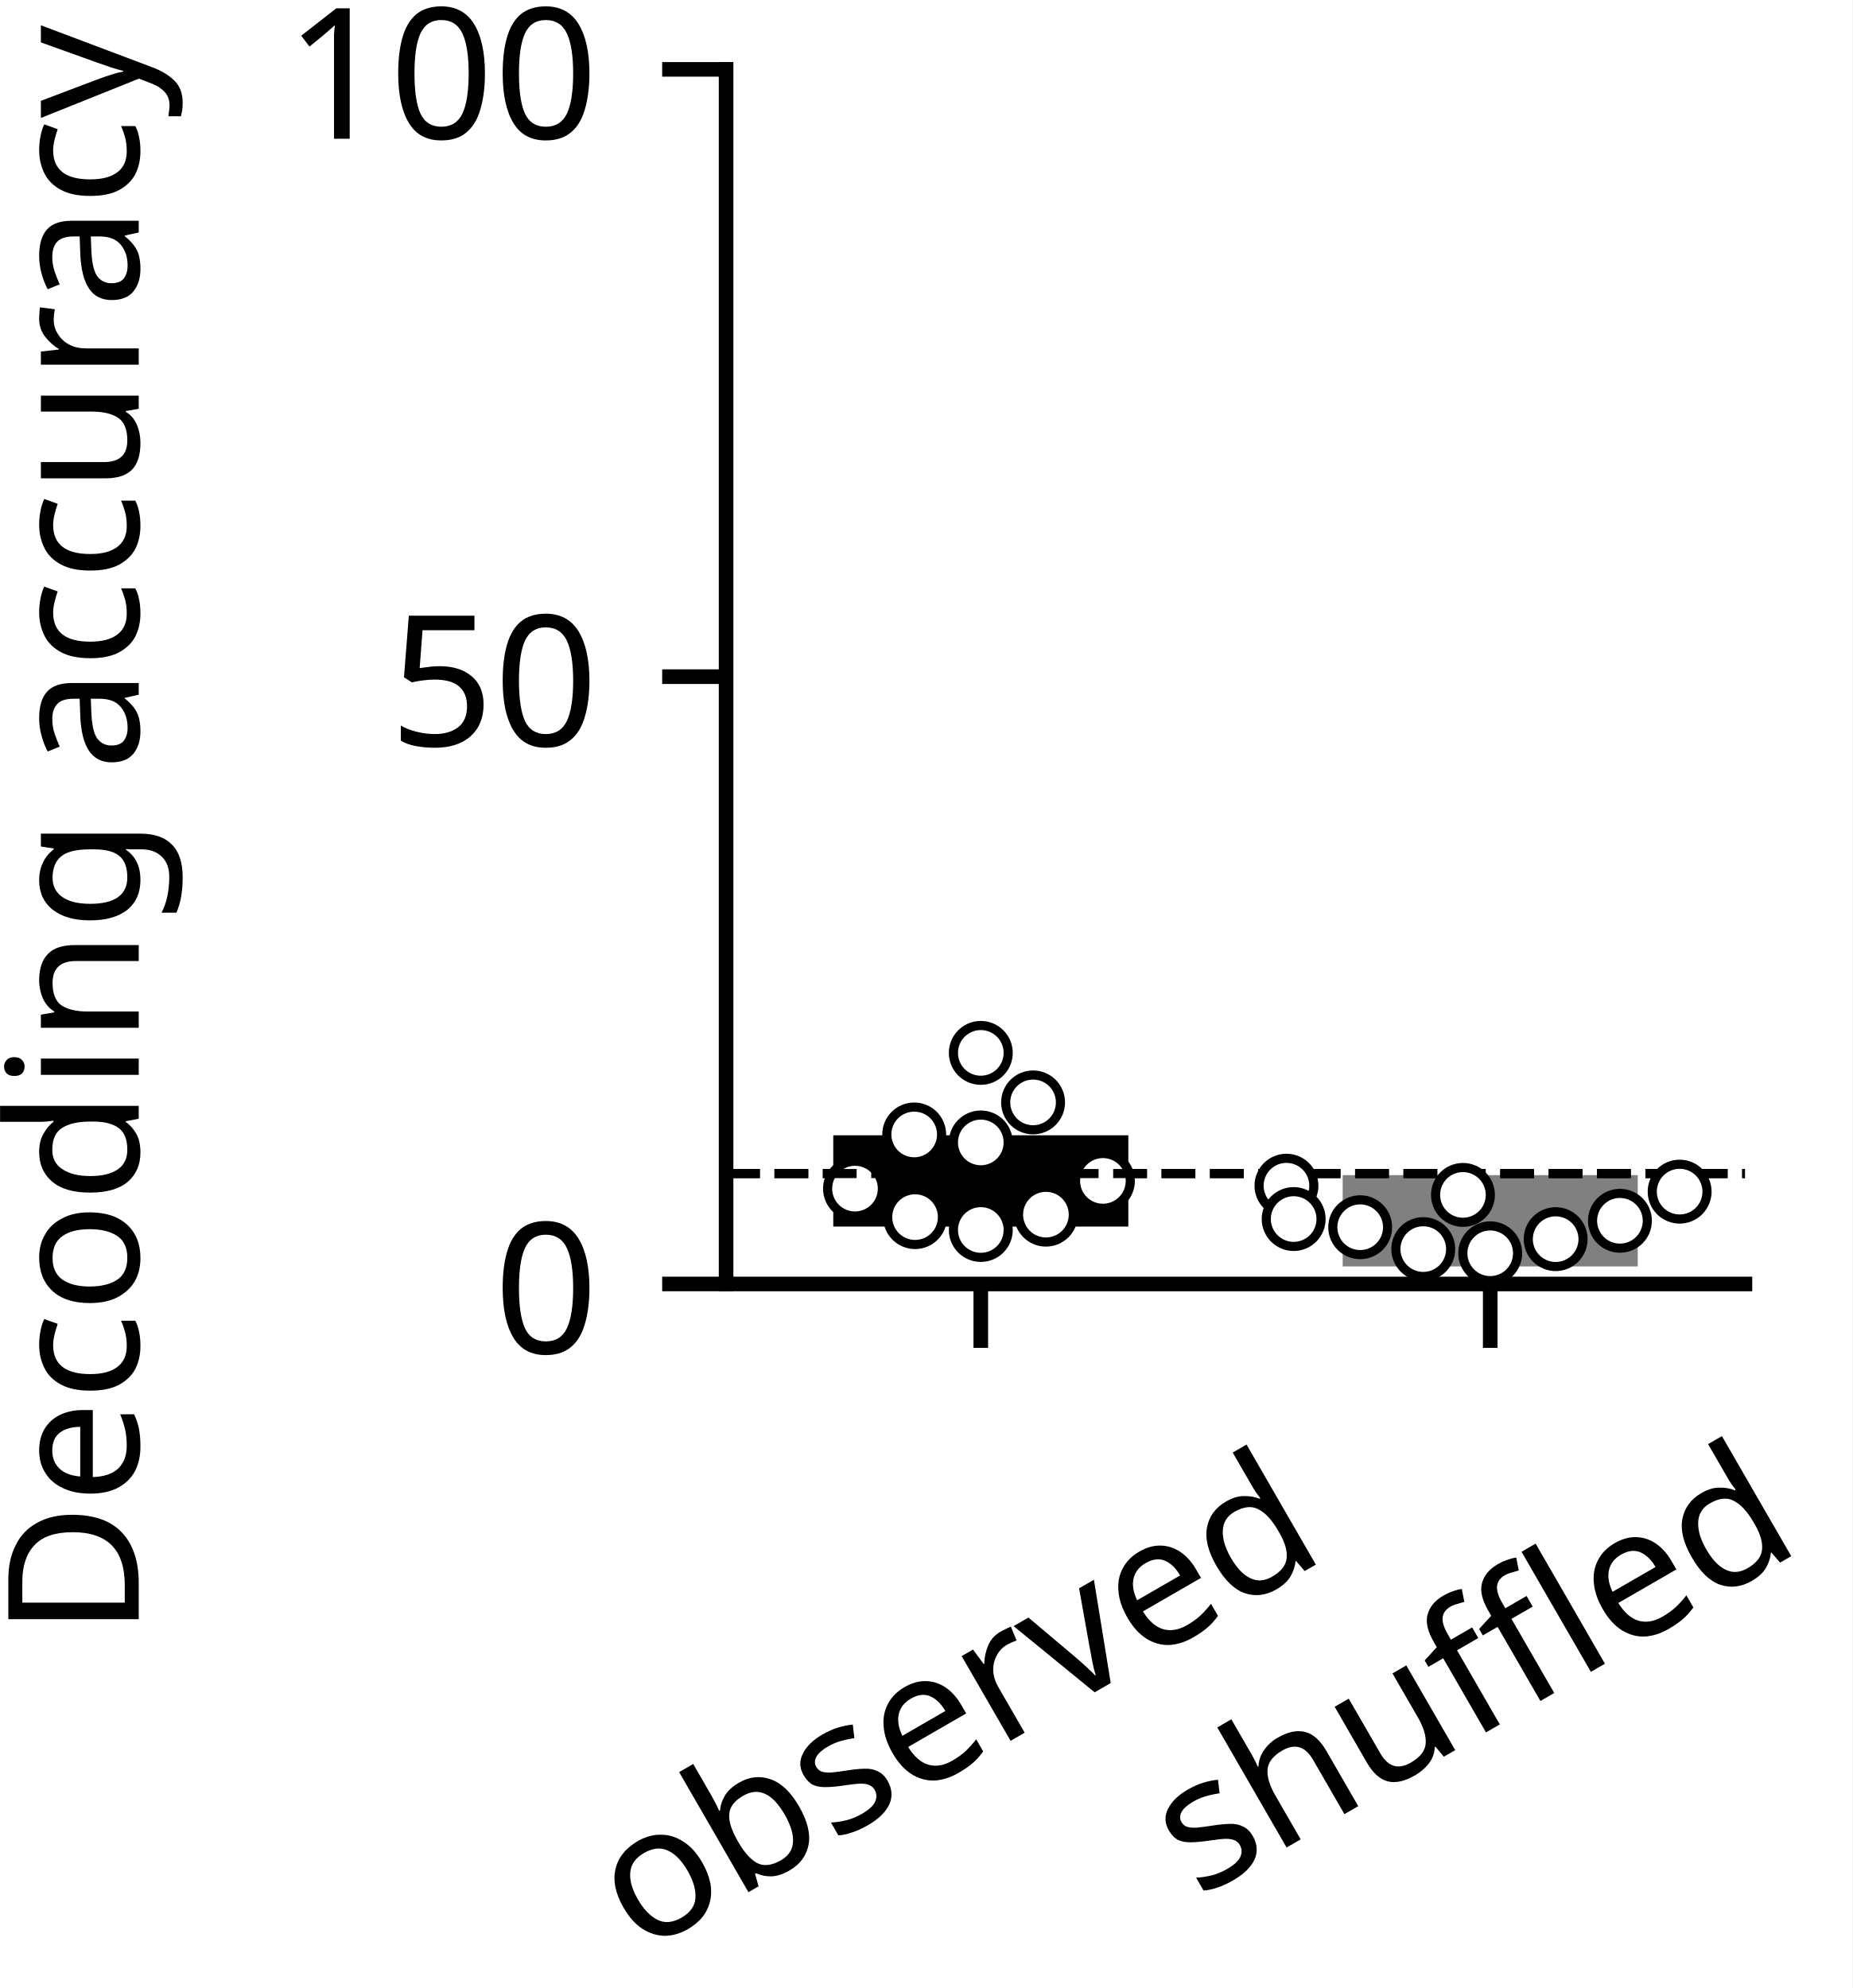
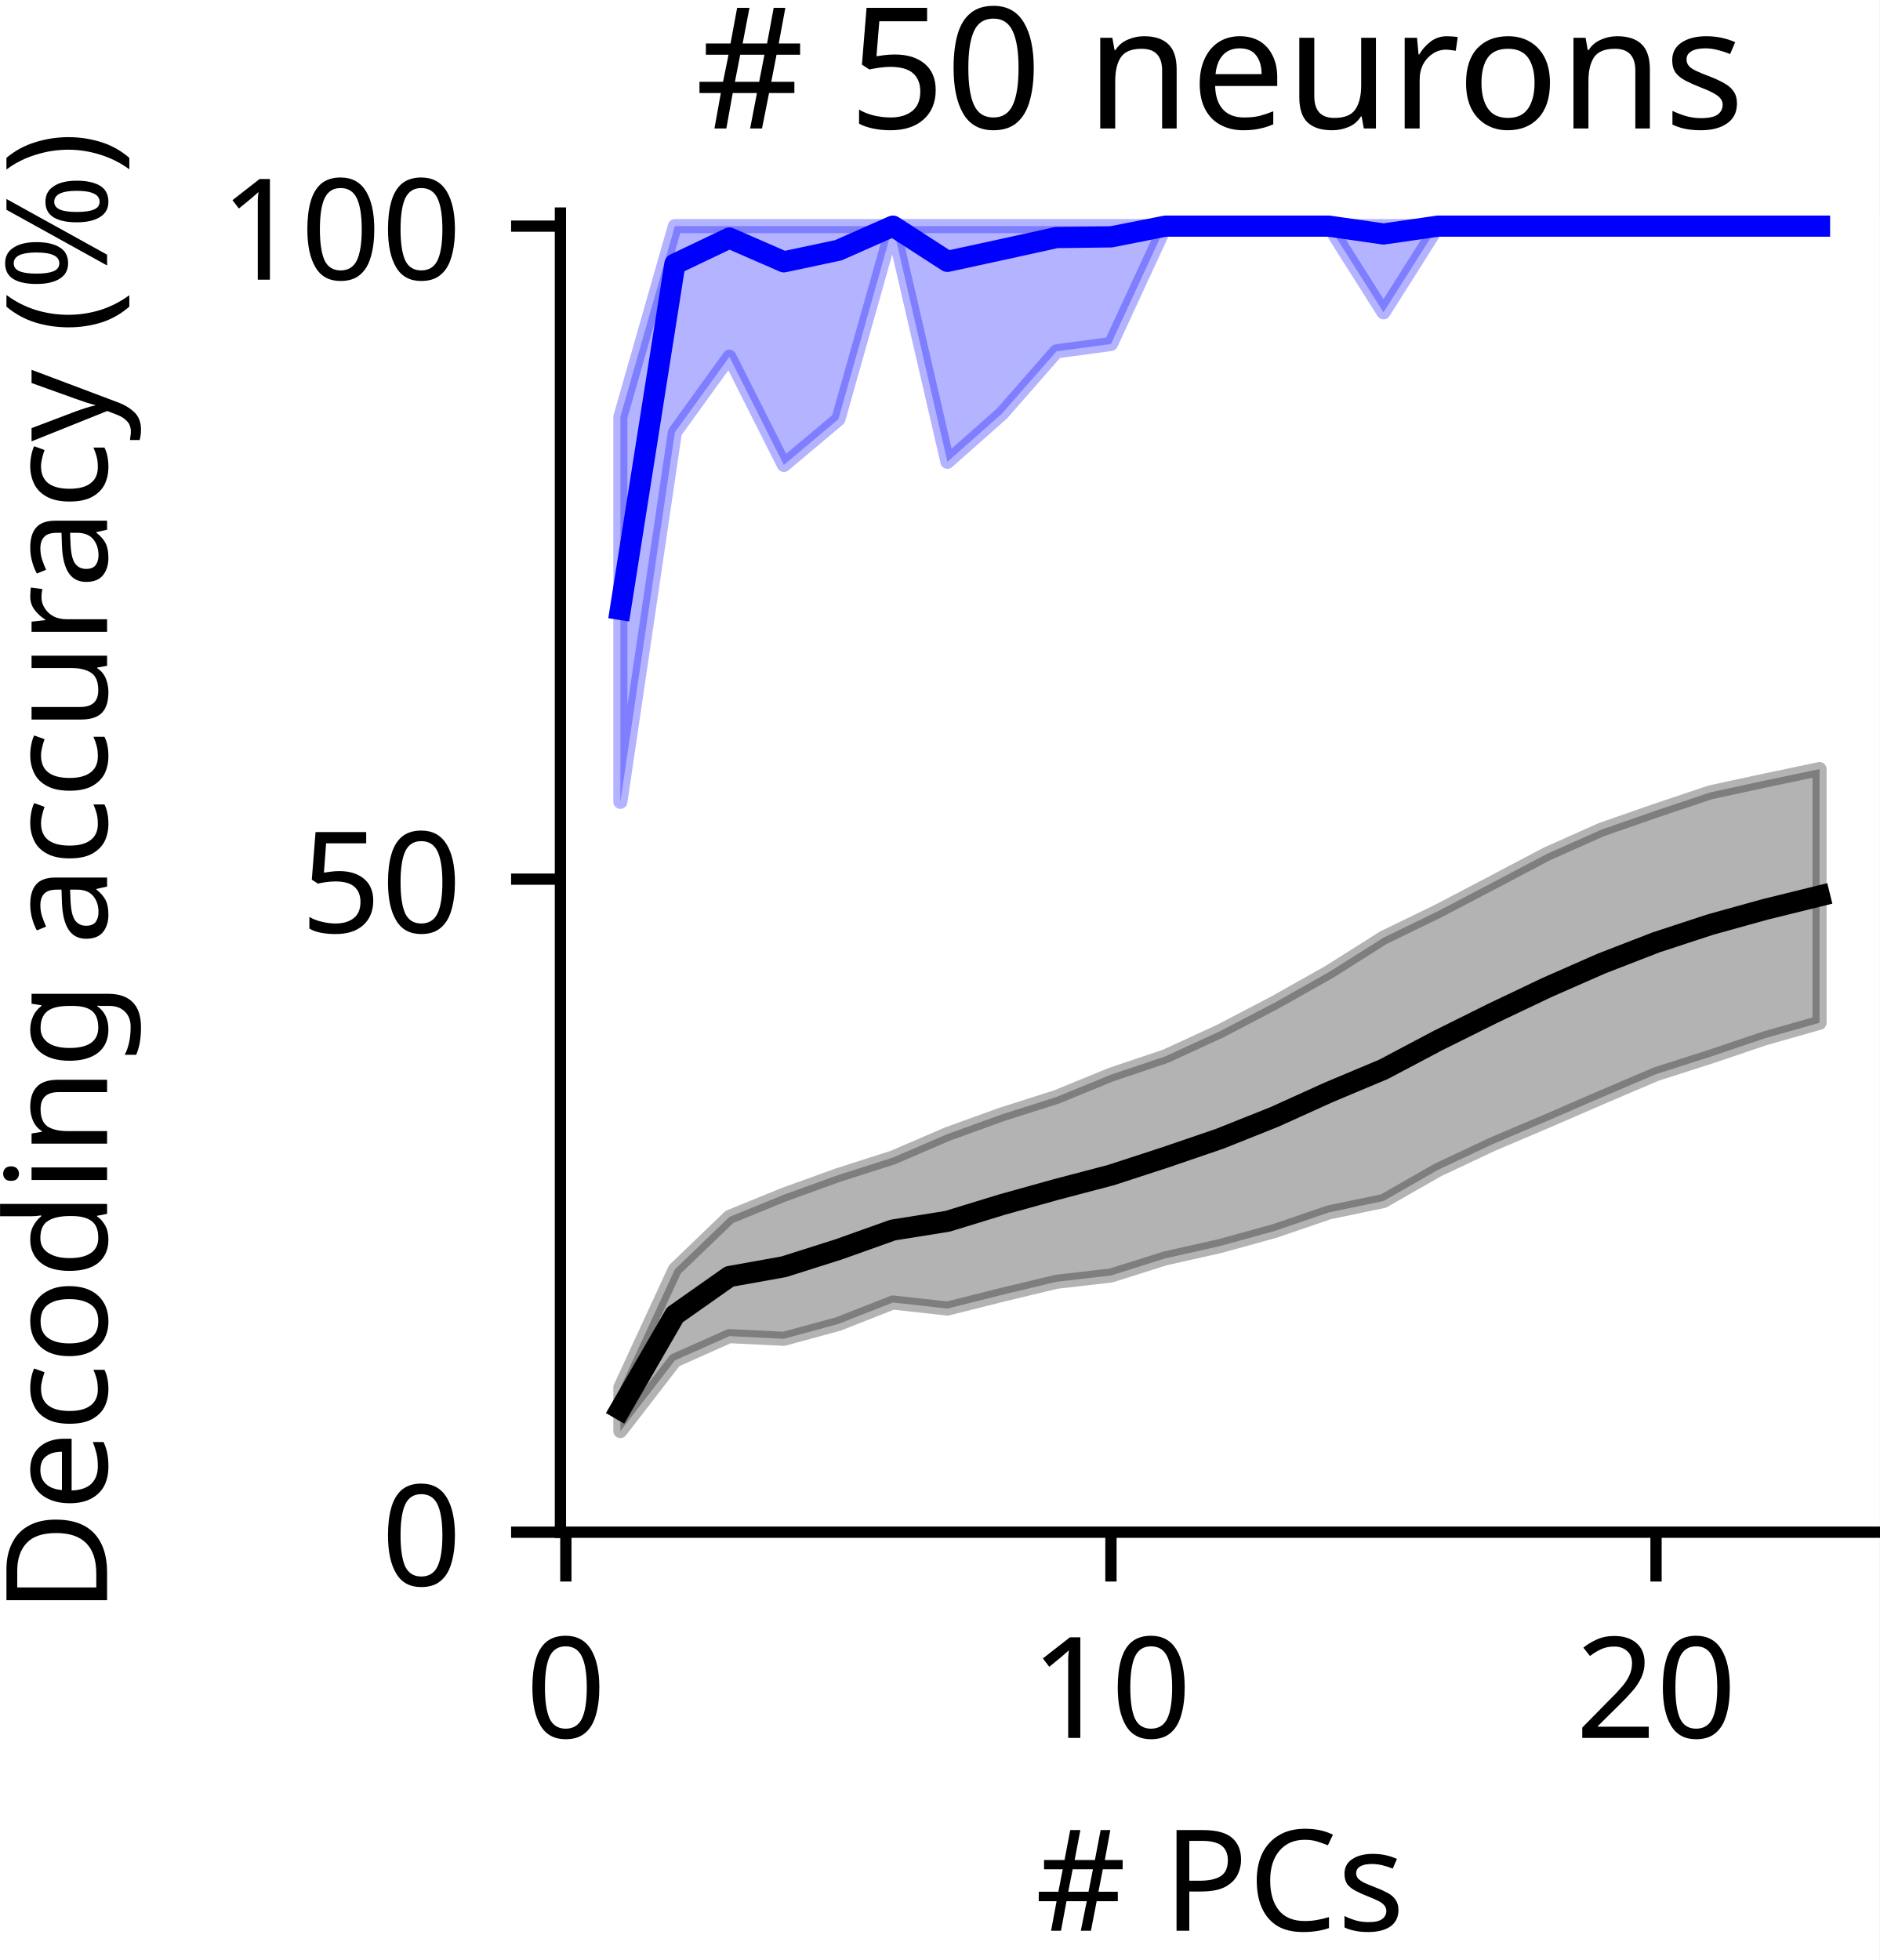
- <svg xmlns="http://www.w3.org/2000/svg" xmlns:xlink="http://www.w3.org/1999/xlink" width="101.444pt" height="108.889pt" viewBox="0 0 101.444 108.889" version="1.1">
+ <svg xmlns="http://www.w3.org/2000/svg" xmlns:xlink="http://www.w3.org/1999/xlink" width="133.366pt" height="139.074pt" viewBox="0 0 133.366 139.074" version="1.1">
  <defs>
    <style type="text/css">*{stroke-linejoin: round; stroke-linecap: butt}</style>
  </defs>
  <g id="figure_1">
    <g id="patch_1">
-       <path d="M 0 108.889  L 101.444 108.889  L 101.444 0  L 0 0  z " style="fill: #ffffff" />
+       <path d="M -0 139.074  L 133.366 139.074  L 133.366 0  L -0 0  z " style="fill: #ffffff" />
    </g>
    <g id="axes_1">
      <g id="patch_2">
-         <path d="M 39.766 70.327  L 95.566 70.327  L 95.566 3.799  L 39.766 3.799  z " style="fill: #ffffff" />
+         <path d="M 39.766 108.718  L 133.366 108.718  L 133.366 15.118  L 39.766 15.118  z " style="fill: #ffffff" />
      </g>
-       <g id="line2d_1">
-         <path d="M 48.136 64.682  L 59.296 64.682  " clip-path="url(#pde1f490b36)" style="fill: none; stroke: #000000; stroke-width: 5; stroke-linecap: square" />
+       <g id="PolyCollection_1">
+         <defs>
+           <path id="m36a3e77829" d="M 44.02 -109.49  L 44.02 -82.18  L 47.888 -108.4  L 51.756 -113.76  L 55.623 -106.084  L 59.491 -109.332  L 63.359 -123.03  L 67.227 -106.306  L 71.095 -109.731  L 74.962 -114.144  L 78.83 -114.666  L 82.698 -123.03  L 86.566 -123.03  L 90.433 -123.03  L 94.301 -123.03  L 98.169 -116.913  L 102.037 -123.03  L 105.904 -123.03  L 109.772 -123.03  L 113.64 -123.03  L 117.508 -123.03  L 121.376 -123.03  L 125.243 -123.03  L 129.111 -123.03  L 129.111 -123.03  L 129.111 -123.03  L 125.243 -123.03  L 121.376 -123.03  L 117.508 -123.03  L 113.64 -123.03  L 109.772 -123.03  L 105.904 -123.03  L 102.037 -123.03  L 98.169 -123.03  L 94.301 -123.03  L 90.433 -123.03  L 86.566 -123.03  L 82.698 -123.03  L 78.83 -123.03  L 74.962 -123.03  L 71.095 -123.03  L 67.227 -123.03  L 63.359 -123.03  L 59.491 -123.03  L 55.623 -123.03  L 51.756 -123.03  L 47.888 -123.03  L 44.02 -109.49  z " style="stroke: #0000ff; stroke-opacity: 0.3" />
+         </defs>
+         <g clip-path="url(#p27a9c15752)">
+           <use xlink:href="#m36a3e77829" x="0" y="139.074" style="fill: #0000ff; fill-opacity: 0.3; stroke: #0000ff; stroke-opacity: 0.3" />
+         </g>
      </g>
-       <g id="line2d_2">
-         <path d="M 76.036 66.866  L 87.196 66.866  " clip-path="url(#pde1f490b36)" style="fill: none; stroke: #808080; stroke-width: 5; stroke-linecap: square" />
+       <g id="PolyCollection_2">
+         <defs>
+           <path id="ma423dd446e" d="M 44.02 -40.631  L 44.02 -37.531  L 47.888 -42.544  L 51.756 -44.268  L 55.623 -44.078  L 59.491 -45.132  L 63.359 -46.653  L 67.227 -46.224  L 71.095 -47.195  L 74.962 -48.123  L 78.83 -48.569  L 82.698 -49.788  L 86.566 -50.657  L 90.433 -51.724  L 94.301 -53.048  L 98.169 -53.854  L 102.037 -56.065  L 105.904 -57.884  L 109.772 -59.528  L 113.64 -61.206  L 117.508 -62.856  L 121.376 -64.096  L 125.243 -65.404  L 129.111 -66.501  L 129.111 -84.502  L 129.111 -84.502  L 125.243 -83.691  L 121.376 -82.855  L 117.508 -81.558  L 113.64 -80.21  L 109.772 -78.486  L 105.904 -76.449  L 102.037 -74.421  L 98.169 -72.542  L 94.301 -70.1  L 90.433 -67.923  L 86.566 -65.902  L 82.698 -64.122  L 78.83 -62.819  L 74.962 -61.234  L 71.095 -60.005  L 67.227 -58.604  L 63.359 -56.939  L 59.491 -55.702  L 55.623 -54.304  L 51.756 -52.725  L 47.888 -49.004  L 44.02 -40.631  z " style="stroke: #000000; stroke-opacity: 0.3" />
+         </defs>
+         <g clip-path="url(#p27a9c15752)">
+           <use xlink:href="#ma423dd446e" x="0" y="139.074" style="fill-opacity: 0.3; stroke: #000000; stroke-opacity: 0.3" />
+         </g>
      </g>
      <g id="matplotlib.axis_1">
        <g id="xtick_1">
-           <g id="line2d_3">
+           <g id="line2d_1">
            <defs>
-               <path id="m572ac0ed60" d="M 0 0  L 0 3.5  " style="stroke: #000000; stroke-width: 0.8" />
+               <path id="m8d555abce7" d="M 0 0  L 0 3.5  " style="stroke: #000000; stroke-width: 0.8" />
            </defs>
            <g>
-               <use xlink:href="#m572ac0ed60" x="53.716" y="70.327" style="stroke: #000000; stroke-width: 0.8" />
+               <use xlink:href="#m8d555abce7" x="40.152" y="108.718" style="stroke: #000000; stroke-width: 0.8" />
            </g>
          </g>
          <g id="text_1">
-             <text style="font: 10px 'sans-serif'" transform="translate(35.02044 107.0881) rotate(-30)">observed</text>
+             <text style="font: 10px 'sans-serif'; text-anchor: middle" x="40.152" y="123.317" transform="rotate(-0 40.1524 123.3166)">0</text>
          </g>
        </g>
        <g id="xtick_2">
-           <g id="line2d_4">
+           <g id="line2d_2">
            <g>
-               <use xlink:href="#m572ac0ed60" x="81.616" y="70.327" style="stroke: #000000; stroke-width: 0.8" />
+               <use xlink:href="#m8d555abce7" x="78.83" y="108.718" style="stroke: #000000; stroke-width: 0.8" />
            </g>
          </g>
          <g id="text_2">
-             <text style="font: 10px 'sans-serif'" transform="translate(65.58617 104.01) rotate(-30)">shuffled</text>
+             <text style="font: 10px 'sans-serif'; text-anchor: middle" x="78.83" y="123.317" transform="rotate(-0 78.83009 123.3166)">10</text>
          </g>
+         </g>
+         <g id="xtick_3">
+           <g id="line2d_3">
+             <g>
+               <use xlink:href="#m8d555abce7" x="117.508" y="108.718" style="stroke: #000000; stroke-width: 0.8" />
+             </g>
+           </g>
+           <g id="text_3">
+             <text style="font: 10px 'sans-serif'; text-anchor: middle" x="117.508" y="123.317" transform="rotate(-0 117.5078 123.3166)">20</text>
+           </g>
+         </g>
+         <g id="text_4">
+           <text style="font: 10px 'sans-serif'; text-anchor: middle" x="86.566" y="136.995" transform="rotate(-0 86.56562 136.9947)"># PCs</text>
        </g>
      </g>
      <g id="matplotlib.axis_2">
        <g id="ytick_1">
-           <g id="line2d_5">
+           <g id="line2d_4">
            <defs>
-               <path id="m30d24a7e01" d="M 0 0  L -3.5 0  " style="stroke: #000000; stroke-width: 0.8" />
+               <path id="m9d54892286" d="M 0 0  L -3.5 0  " style="stroke: #000000; stroke-width: 0.8" />
            </defs>
            <g>
-               <use xlink:href="#m30d24a7e01" x="39.766" y="70.327" style="stroke: #000000; stroke-width: 0.8" />
+               <use xlink:href="#m9d54892286" x="39.766" y="108.718" style="stroke: #000000; stroke-width: 0.8" />
            </g>
          </g>
-           <g id="text_3">
-             <text style="font: 10px 'sans-serif'; text-anchor: end" x="32.766" y="74.126" transform="rotate(-0 32.76562 74.12644)">0</text>
+           <g id="text_5">
+             <text style="font: 10px 'sans-serif'; text-anchor: end" x="32.766" y="112.517" transform="rotate(-0 32.76562 112.5173)">0</text>
          </g>
        </g>
        <g id="ytick_2">
-           <g id="line2d_6">
+           <g id="line2d_5">
            <g>
-               <use xlink:href="#m30d24a7e01" x="39.766" y="37.063" style="stroke: #000000; stroke-width: 0.8" />
+               <use xlink:href="#m9d54892286" x="39.766" y="62.381" style="stroke: #000000; stroke-width: 0.8" />
            </g>
          </g>
-           <g id="text_4">
-             <text style="font: 10px 'sans-serif'; text-anchor: end" x="32.766" y="40.862" transform="rotate(-0 32.76562 40.86244)">50</text>
+           <g id="text_6">
+             <text style="font: 10px 'sans-serif'; text-anchor: end" x="32.766" y="66.181" transform="rotate(-0 32.76562 66.18071)">50</text>
          </g>
        </g>
        <g id="ytick_3">
-           <g id="line2d_7">
+           <g id="line2d_6">
            <g>
-               <use xlink:href="#m30d24a7e01" x="39.766" y="3.799" style="stroke: #000000; stroke-width: 0.8" />
+               <use xlink:href="#m9d54892286" x="39.766" y="16.045" style="stroke: #000000; stroke-width: 0.8" />
            </g>
          </g>
-           <g id="text_5">
-             <text style="font: 10px 'sans-serif'; text-anchor: end" x="32.766" y="7.598" transform="rotate(-0 32.76562 7.598437)">100</text>
+           <g id="text_7">
+             <text style="font: 10px 'sans-serif'; text-anchor: end" x="32.766" y="19.844" transform="rotate(-0 32.76562 19.84408)">100</text>
          </g>
        </g>
-         <g id="text_6">
-           <text style="font: 10px 'sans-serif'; text-anchor: middle" x="7.598" y="37.063" transform="rotate(-90 7.598438 37.06322)">Decoding accuracy (%)</text>
+         <g id="text_8">
+           <text style="font: 10px 'sans-serif'; text-anchor: middle" x="7.598" y="61.918" transform="rotate(-90 7.598438 61.91813)">Decoding accuracy (%)</text>
        </g>
      </g>
+       <g id="line2d_7">
+         <path d="M 44.02 43.24  L 47.888 18.736  L 51.756 16.892  L 55.623 18.579  L 59.491 17.757  L 63.359 16.045  L 67.227 18.546  L 71.095 17.707  L 74.962 16.856  L 78.83 16.809  L 82.698 16.045  L 86.566 16.045  L 90.433 16.045  L 94.301 16.045  L 98.169 16.603  L 102.037 16.045  L 105.904 16.045  L 109.772 16.045  L 113.64 16.045  L 117.508 16.045  L 121.376 16.045  L 125.243 16.045  L 129.111 16.045  " clip-path="url(#p27a9c15752)" style="fill: none; stroke: #0000ff; stroke-width: 1.5; stroke-linecap: square" />
+       </g>
      <g id="line2d_8">
-         <path d="M 39.766 64.279  L 95.566 64.279  " clip-path="url(#pde1f490b36)" style="fill: none; stroke-dasharray: 1.85,0.8; stroke-dashoffset: 0; stroke: #000000; stroke-width: 0.5" />
-       </g>
-       <g id="PathCollection_1">
-         <defs>
-           <path id="md69da7f25f" d="M 0 1.5  C 0.398 1.5 0.779 1.342 1.061 1.061  C 1.342 0.779 1.5 0.398 1.5 0  C 1.5 -0.398 1.342 -0.779 1.061 -1.061  C 0.779 -1.342 0.398 -1.5 0 -1.5  C -0.398 -1.5 -0.779 -1.342 -1.061 -1.061  C -1.342 -0.779 -1.5 -0.398 -1.5 0  C -1.5 0.398 -1.342 0.779 -1.061 1.061  C -0.779 1.342 -0.398 1.5 0 1.5  z " style="stroke: #000000; stroke-width: 0.5" />
-         </defs>
-         <g clip-path="url(#pde1f490b36)">
-           <use xlink:href="#md69da7f25f" x="50.069" y="62.138" style="fill: #ffffff; stroke: #000000; stroke-width: 0.5" />
-           <use xlink:href="#md69da7f25f" x="53.716" y="57.67" style="fill: #ffffff; stroke: #000000; stroke-width: 0.5" />
-           <use xlink:href="#md69da7f25f" x="46.826" y="65.105" style="fill: #ffffff; stroke: #000000; stroke-width: 0.5" />
-           <use xlink:href="#md69da7f25f" x="53.716" y="62.575" style="fill: #ffffff; stroke: #000000; stroke-width: 0.5" />
-           <use xlink:href="#md69da7f25f" x="57.283" y="66.53" style="fill: #ffffff; stroke: #000000; stroke-width: 0.5" />
-           <use xlink:href="#md69da7f25f" x="53.716" y="67.37" style="fill: #ffffff; stroke: #000000; stroke-width: 0.5" />
-           <use xlink:href="#md69da7f25f" x="60.404" y="64.682" style="fill: #ffffff; stroke: #000000; stroke-width: 0.5" />
-           <use xlink:href="#md69da7f25f" x="56.579" y="60.382" style="fill: #ffffff; stroke: #000000; stroke-width: 0.5" />
-           <use xlink:href="#md69da7f25f" x="50.116" y="66.665" style="fill: #ffffff; stroke: #000000; stroke-width: 0.5" />
-         </g>
-       </g>
-       <g id="line2d_9">
-         <path d="M 39.766 64.279  L 95.566 64.279  " clip-path="url(#pde1f490b36)" style="fill: none; stroke-dasharray: 1.85,0.8; stroke-dashoffset: 0; stroke: #000000; stroke-width: 0.5" />
-       </g>
-       <g id="PathCollection_2">
-         <g clip-path="url(#pde1f490b36)">
-           <use xlink:href="#md69da7f25f" x="85.2" y="67.872" style="fill: #ffffff; stroke: #000000; stroke-width: 0.5" />
-           <use xlink:href="#md69da7f25f" x="74.495" y="67.219" style="fill: #ffffff; stroke: #000000; stroke-width: 0.5" />
-           <use xlink:href="#md69da7f25f" x="70.456" y="64.944" style="fill: #ffffff; stroke: #000000; stroke-width: 0.5" />
-           <use xlink:href="#md69da7f25f" x="77.949" y="68.417" style="fill: #ffffff; stroke: #000000; stroke-width: 0.5" />
-           <use xlink:href="#md69da7f25f" x="70.851" y="66.771" style="fill: #ffffff; stroke: #000000; stroke-width: 0.5" />
-           <use xlink:href="#md69da7f25f" x="88.72" y="66.866" style="fill: #ffffff; stroke: #000000; stroke-width: 0.5" />
-           <use xlink:href="#md69da7f25f" x="80.122" y="65.449" style="fill: #ffffff; stroke: #000000; stroke-width: 0.5" />
-           <use xlink:href="#md69da7f25f" x="91.99" y="65.27" style="fill: #ffffff; stroke: #000000; stroke-width: 0.5" />
-           <use xlink:href="#md69da7f25f" x="81.616" y="68.646" style="fill: #ffffff; stroke: #000000; stroke-width: 0.5" />
-         </g>
+         <path d="M 44.02 99.994  L 47.888 93.3  L 51.756 90.578  L 55.623 89.883  L 59.491 88.657  L 63.359 87.278  L 67.227 86.66  L 71.095 85.474  L 74.962 84.396  L 78.83 83.38  L 82.698 82.119  L 86.566 80.795  L 90.433 79.251  L 94.301 77.5  L 98.169 75.876  L 102.037 73.831  L 105.904 71.908  L 109.772 70.067  L 113.64 68.367  L 117.508 66.868  L 121.376 65.599  L 125.243 64.527  L 129.111 63.573  " clip-path="url(#p27a9c15752)" style="fill: none; stroke: #000000; stroke-width: 1.5; stroke-linecap: square" />
      </g>
      <g id="patch_3">
-         <path d="M 39.766 70.327  L 39.766 3.799  " style="fill: none; stroke: #000000; stroke-width: 0.8; stroke-linejoin: miter; stroke-linecap: square" />
+         <path d="M 39.766 108.718  L 39.766 15.118  " style="fill: none; stroke: #000000; stroke-width: 0.8; stroke-linejoin: miter; stroke-linecap: square" />
      </g>
      <g id="patch_4">
-         <path d="M 39.766 70.327  L 95.566 70.327  " style="fill: none; stroke: #000000; stroke-width: 0.8; stroke-linejoin: miter; stroke-linecap: square" />
+         <path d="M 39.766 108.718  L 133.366 108.718  " style="fill: none; stroke: #000000; stroke-width: 0.8; stroke-linejoin: miter; stroke-linecap: square" />
+       </g>
+       <g id="text_9">
+         <text style="font: 12px 'sans-serif'; text-anchor: middle" x="86.566" y="9.118" transform="rotate(-0 86.56562 9.118125)"># 50 neurons</text>
      </g>
    </g>
  </g>
  <defs>
-     <clipPath id="pde1f490b36">
-       <rect x="39.766" y="3.799" width="55.8" height="66.528" />
+     <clipPath id="p27a9c15752">
+       <rect x="39.766" y="15.118" width="93.6" height="93.6" />
    </clipPath>
  </defs>
</svg>
